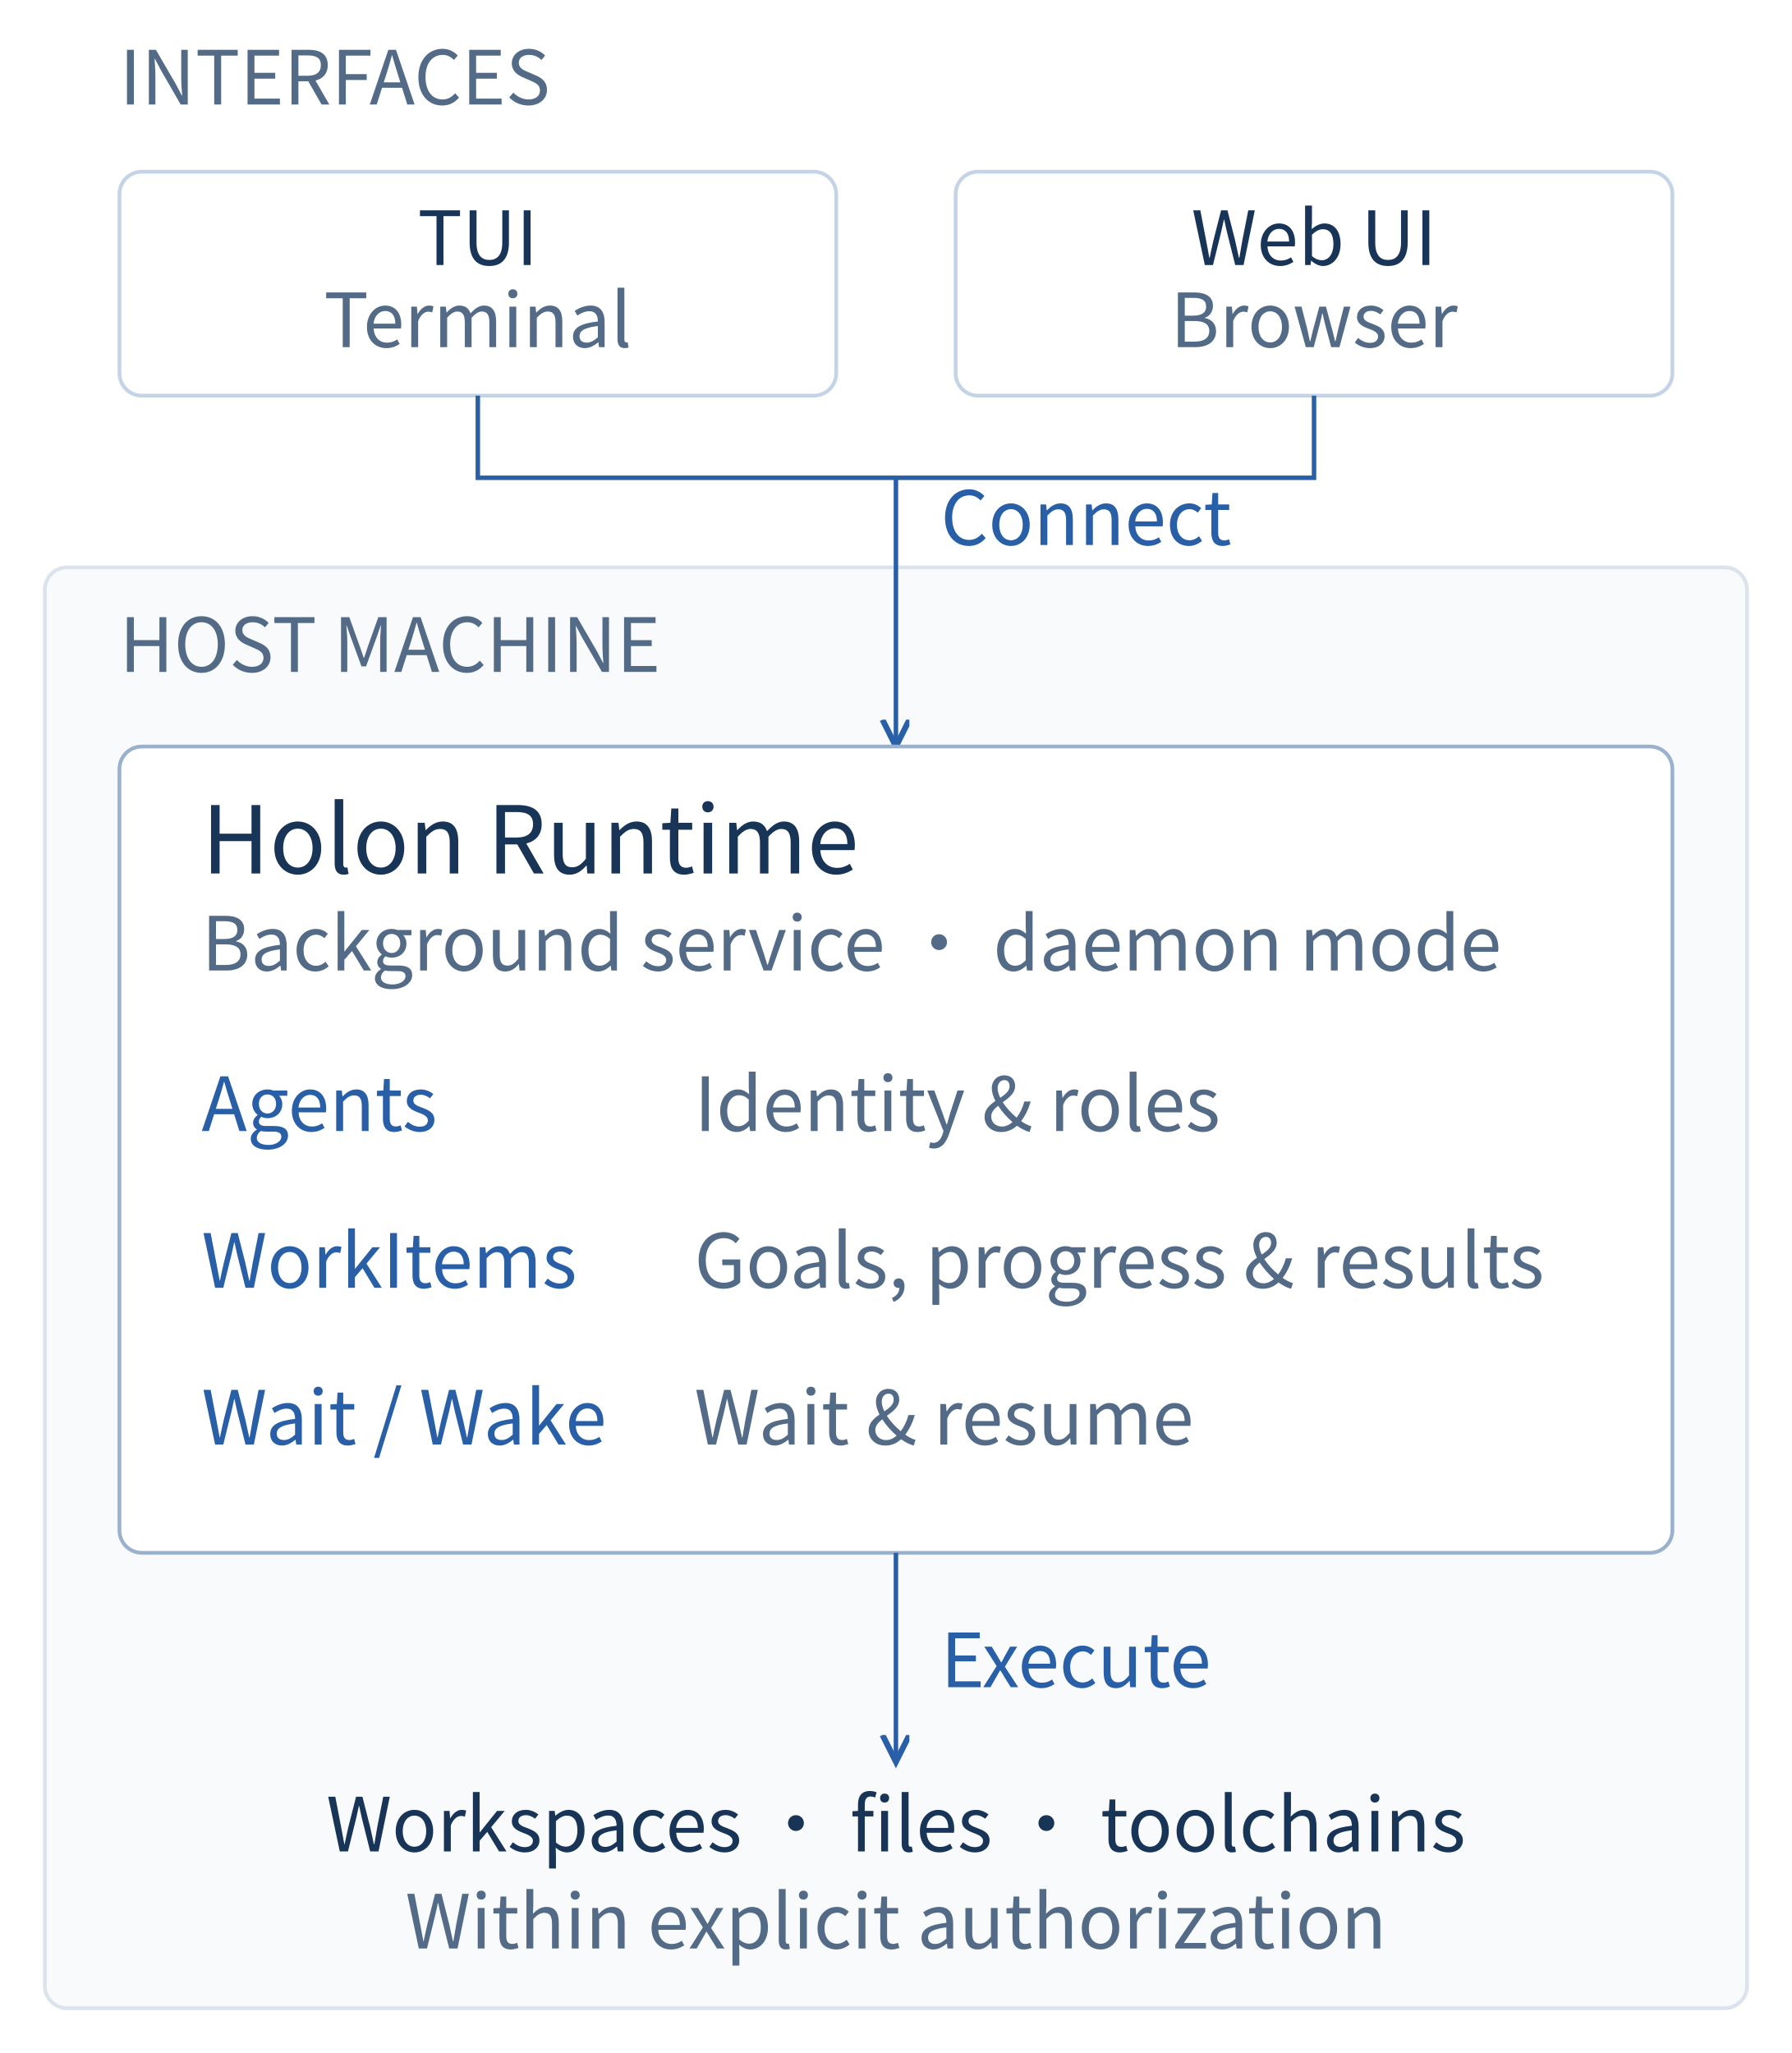
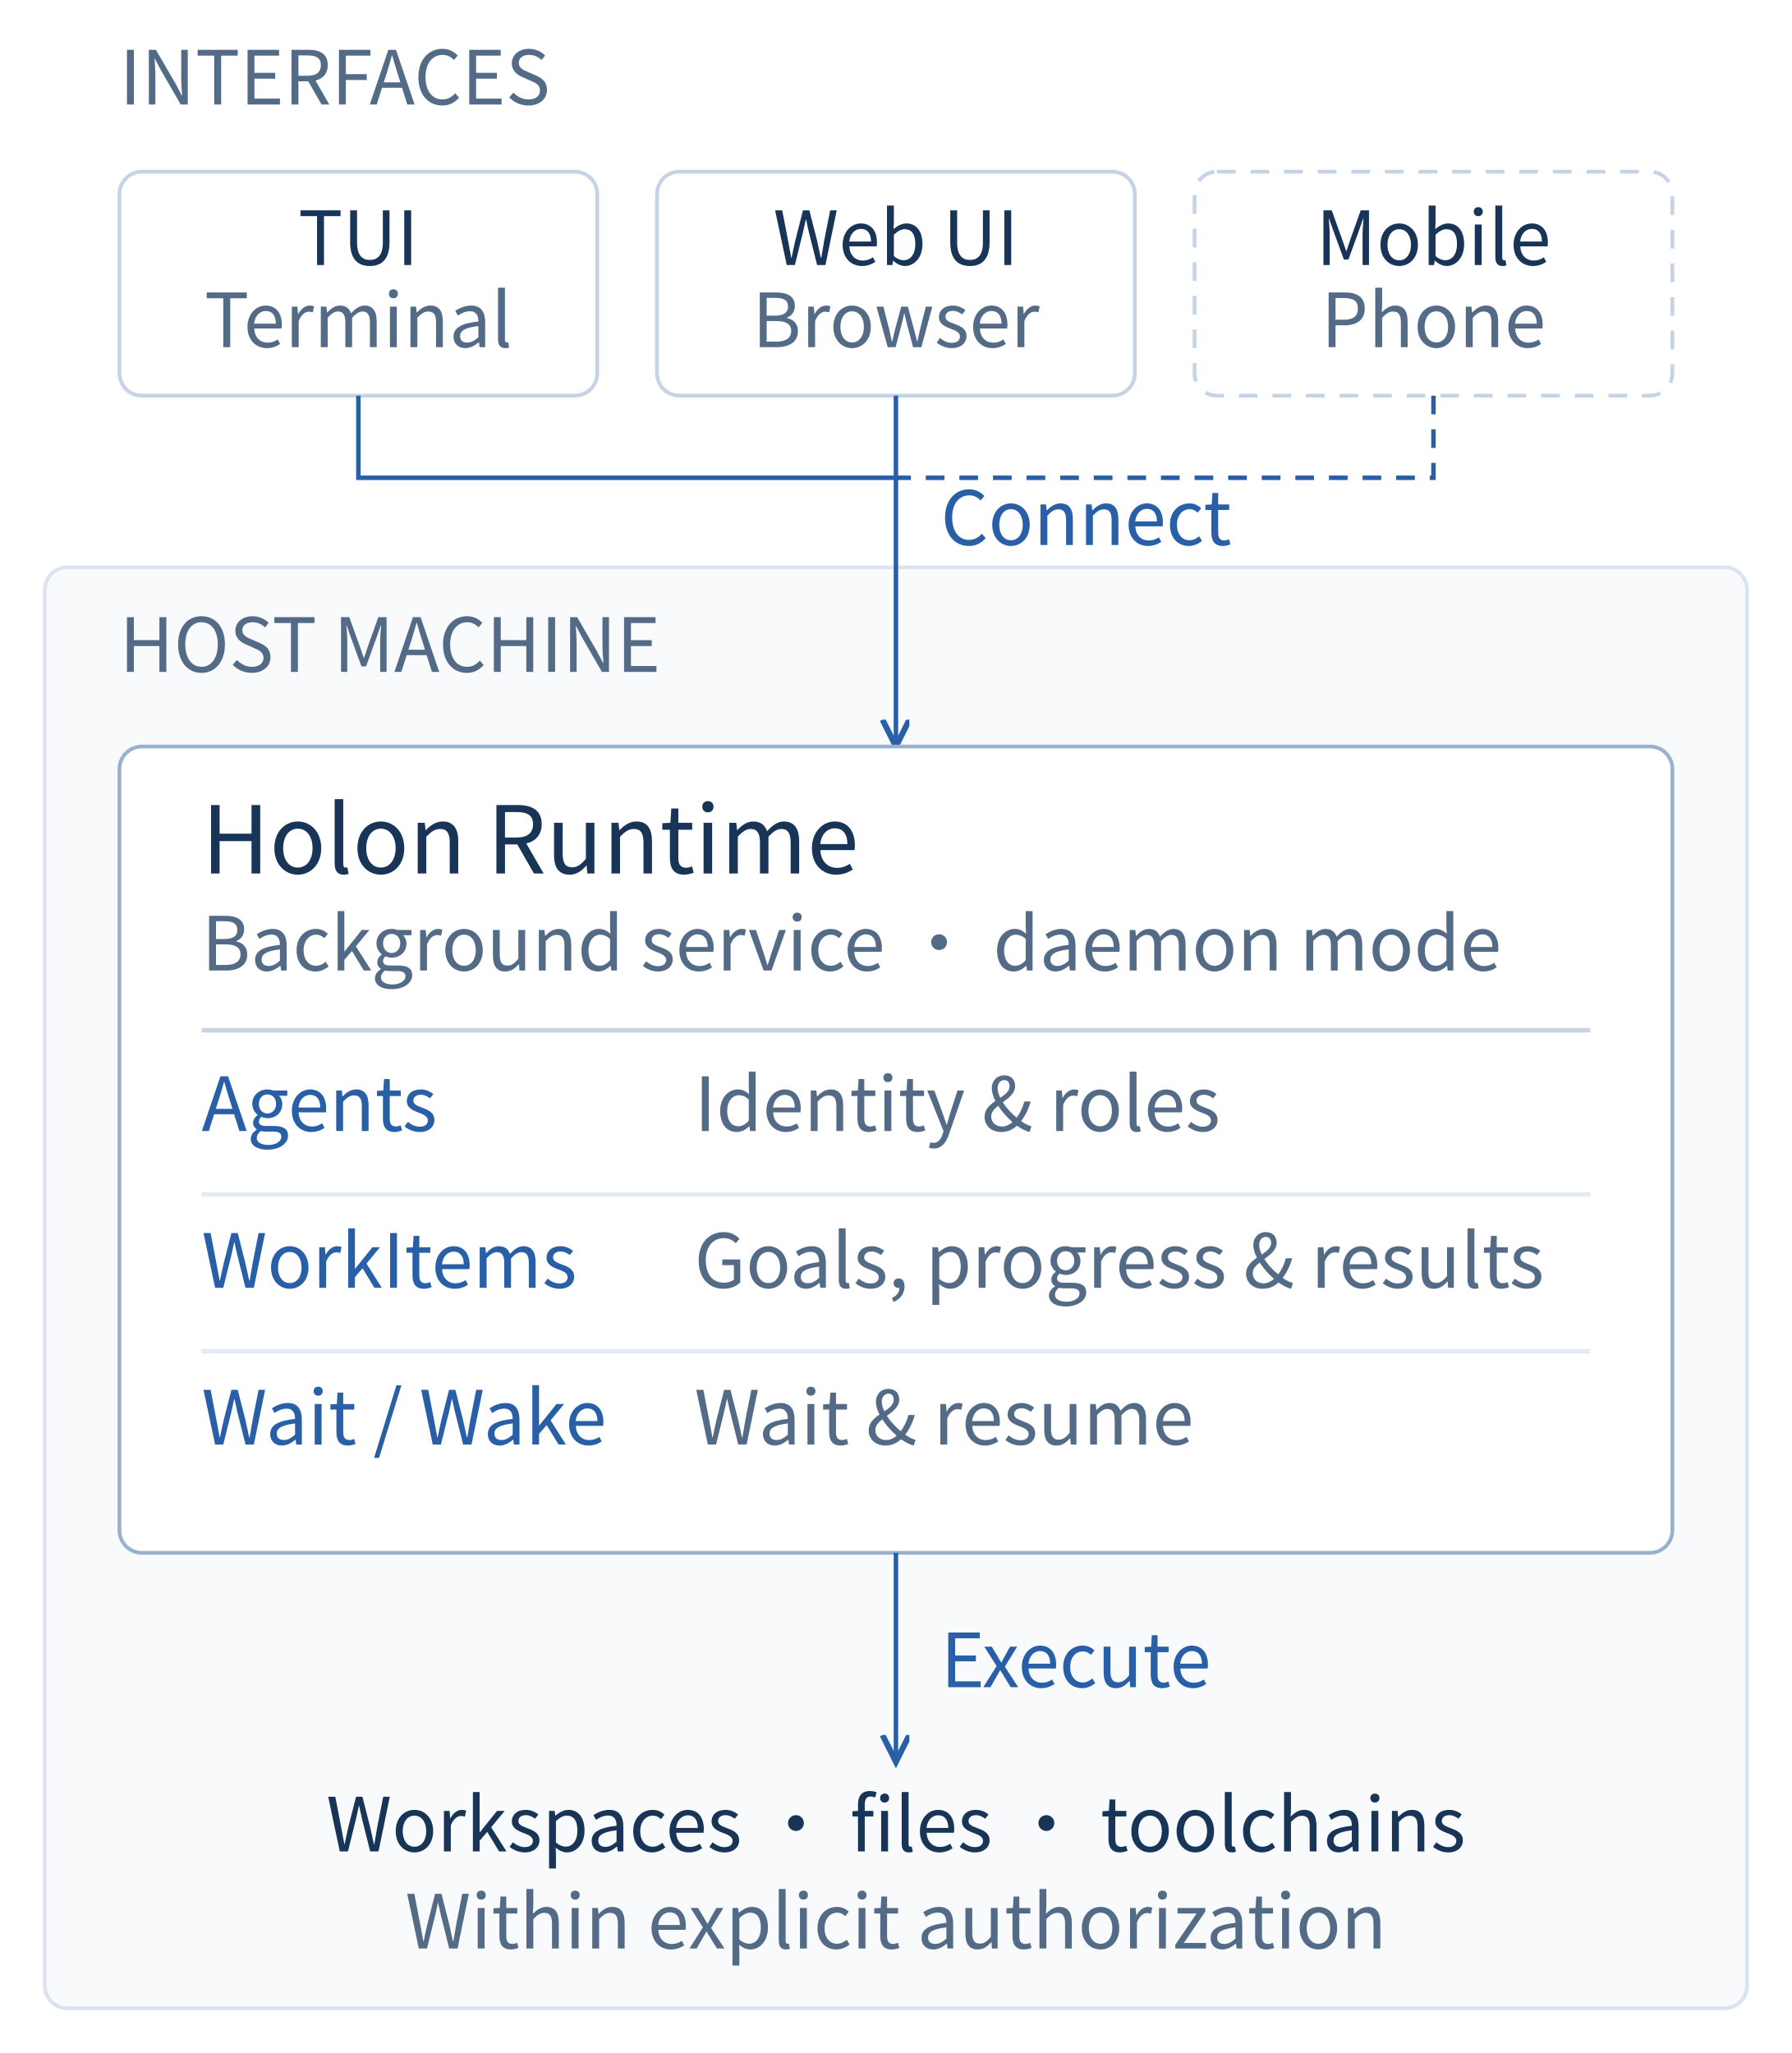
<svg xmlns="http://www.w3.org/2000/svg" width="480" height="550" viewBox="0 0 480 550" role="img">
  <defs>
    <marker id="arrow" markerWidth="8" markerHeight="8" refX="6" refY="3" orient="auto-start-reverse">
      <path d="M0 0L6 3L0 6" fill="none" stroke="#285fa7" stroke-width="1.3" />
    </marker>
  </defs>
  <rect width="480" height="550" fill="#fff" />
  <g font-family="Noto Sans CJK SC, sans-serif">
    <text x="32" y="28" font-size="20" fill="#536b87" font-weight="500" text-anchor="start">INTERFACES</text>
-     <rect x="32" y="46" width="192" height="60" rx="6" fill="#fff" stroke="#c4d3e6" stroke-width="1" />
-     <text x="128.0" y="71" font-size="20" fill="#183457" font-weight="500" text-anchor="middle">TUI</text>
-     <text x="128.0" y="93" font-size="20" fill="#536b87" font-weight="400" text-anchor="middle">Terminal</text>
-     <rect x="256" y="46" width="192" height="60" rx="6" fill="#fff" stroke="#c4d3e6" stroke-width="1" />
-     <text x="352.0" y="71" font-size="20" fill="#183457" font-weight="500" text-anchor="middle">Web UI</text>
-     <text x="352.0" y="93" font-size="20" fill="#536b87" font-weight="400" text-anchor="middle">Browser</text>
+     <rect x="32" y="46" width="128" height="60" rx="6" fill="#fff" stroke="#c4d3e6" stroke-width="1" />
+     <text x="96.0" y="71" font-size="20" fill="#183457" font-weight="500" text-anchor="middle">TUI</text>
+     <text x="96.0" y="93" font-size="20" fill="#536b87" font-weight="400" text-anchor="middle">Terminal</text>
+     <rect x="176" y="46" width="128" height="60" rx="6" fill="#fff" stroke="#c4d3e6" stroke-width="1" />
+     <text x="240.0" y="71" font-size="20" fill="#183457" font-weight="500" text-anchor="middle">Web UI</text>
+     <text x="240.0" y="93" font-size="20" fill="#536b87" font-weight="400" text-anchor="middle">Browser</text>
+     <rect x="320" y="46" width="128" height="60" rx="6" fill="#fff" stroke="#c4d3e6" stroke-width="1" stroke-dasharray="5 4" />
+     <text x="384.0" y="71" font-size="20" fill="#183457" font-weight="500" text-anchor="middle">Mobile</text>
+     <text x="384.0" y="93" font-size="20" fill="#536b87" font-weight="400" text-anchor="middle">Phone</text>
    <rect x="12" y="152" width="456" height="386" rx="6" fill="#f8fafc" stroke="#dce3ec" stroke-width="1" />
    <text x="32" y="180" font-size="20" fill="#536b87" font-weight="400" text-anchor="start">HOST MACHINE</text>
-     <path d="M128 106V128H352V106" fill="none" stroke="#285fa7" stroke-width="1.2" />
+     <path d="M96 106V128H240V106" fill="none" stroke="#285fa7" stroke-width="1.2" />
+     <path d="M384 106V128H240" fill="none" stroke="#285fa7" stroke-width="1.2" stroke-dasharray="5 4" />
    <path d="M240 128V200" fill="none" stroke="#285fa7" stroke-width="1.2" marker-end="url(#arrow)" />
    <text x="252" y="146" font-size="20" fill="#285fa7" font-weight="400" text-anchor="start">Connect</text>
    <rect x="32" y="200" width="416" height="216" rx="6" fill="#fff" stroke="#9ab1cd" stroke-width="1" />
    <text x="54" y="234" font-size="25" fill="#183457" font-weight="500" text-anchor="start">Holon Runtime</text>
    <text x="54" y="260" font-size="20" fill="#536b87" font-weight="400" text-anchor="start">Background service · daemon mode</text>
+     <path d="M54 276H426" fill="none" stroke="#c4d3e6" stroke-width="1.2" />
    <text x="54" y="303" font-size="20" fill="#285fa7" font-weight="500" text-anchor="start">Agents</text>
    <text x="186" y="303" font-size="20" fill="#536b87" font-weight="400" text-anchor="start">Identity &amp; roles</text>
+     <path d="M54 320H426" fill="none" stroke="#e3eaf2" stroke-width="1.2" />
    <text x="54" y="345" font-size="20" fill="#285fa7" font-weight="500" text-anchor="start">WorkItems</text>
    <text x="186" y="345" font-size="20" fill="#536b87" font-weight="400" text-anchor="start">Goals, progress &amp; results</text>
+     <path d="M54 362H426" fill="none" stroke="#e3eaf2" stroke-width="1.2" />
    <text x="54" y="387" font-size="20" fill="#285fa7" font-weight="500" text-anchor="start">Wait / Wake</text>
    <text x="186" y="387" font-size="20" fill="#536b87" font-weight="400" text-anchor="start">Wait &amp; resume</text>
    <path d="M240 416V472" fill="none" stroke="#285fa7" stroke-width="1.2" marker-end="url(#arrow)" />
    <text x="252" y="452" font-size="20" fill="#285fa7" font-weight="400" text-anchor="start">Execute</text>
    <text x="240" y="496" font-size="20" fill="#183457" font-weight="500" text-anchor="middle">Workspaces · files · toolchains</text>
    <text x="240" y="522" font-size="20" fill="#536b87" font-weight="400" text-anchor="middle">Within explicit authorization</text>
  </g>
</svg>
